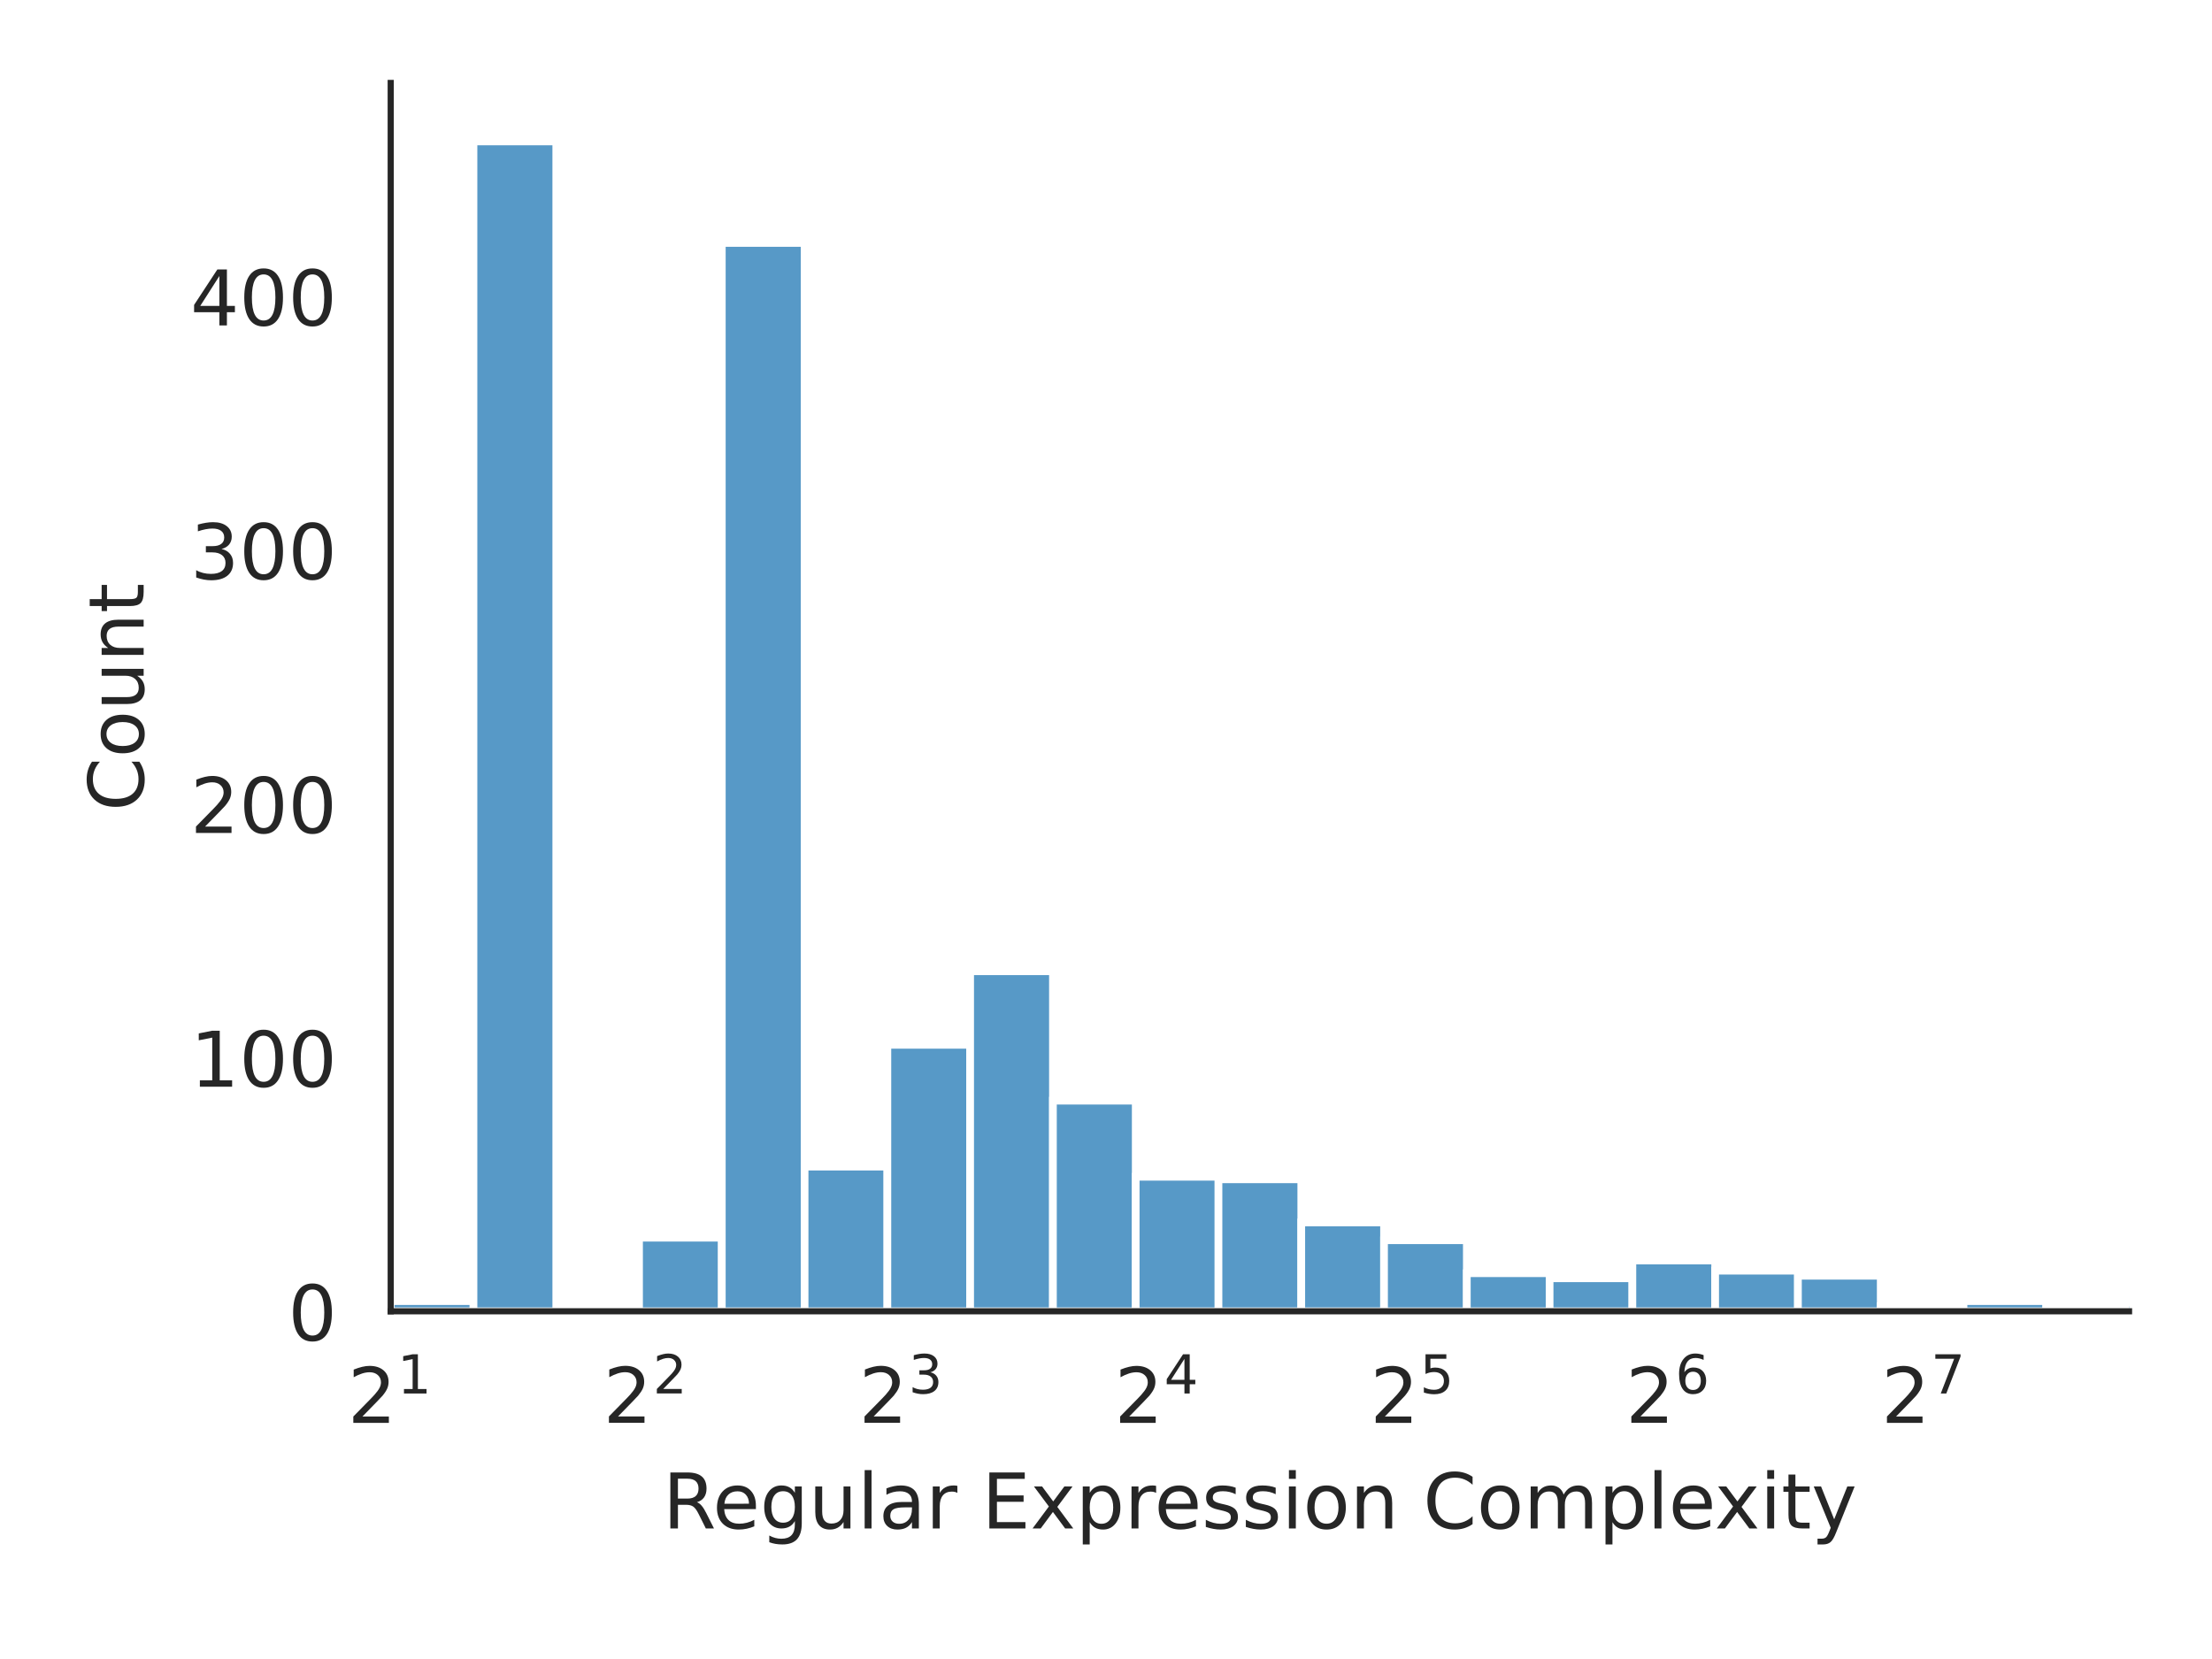
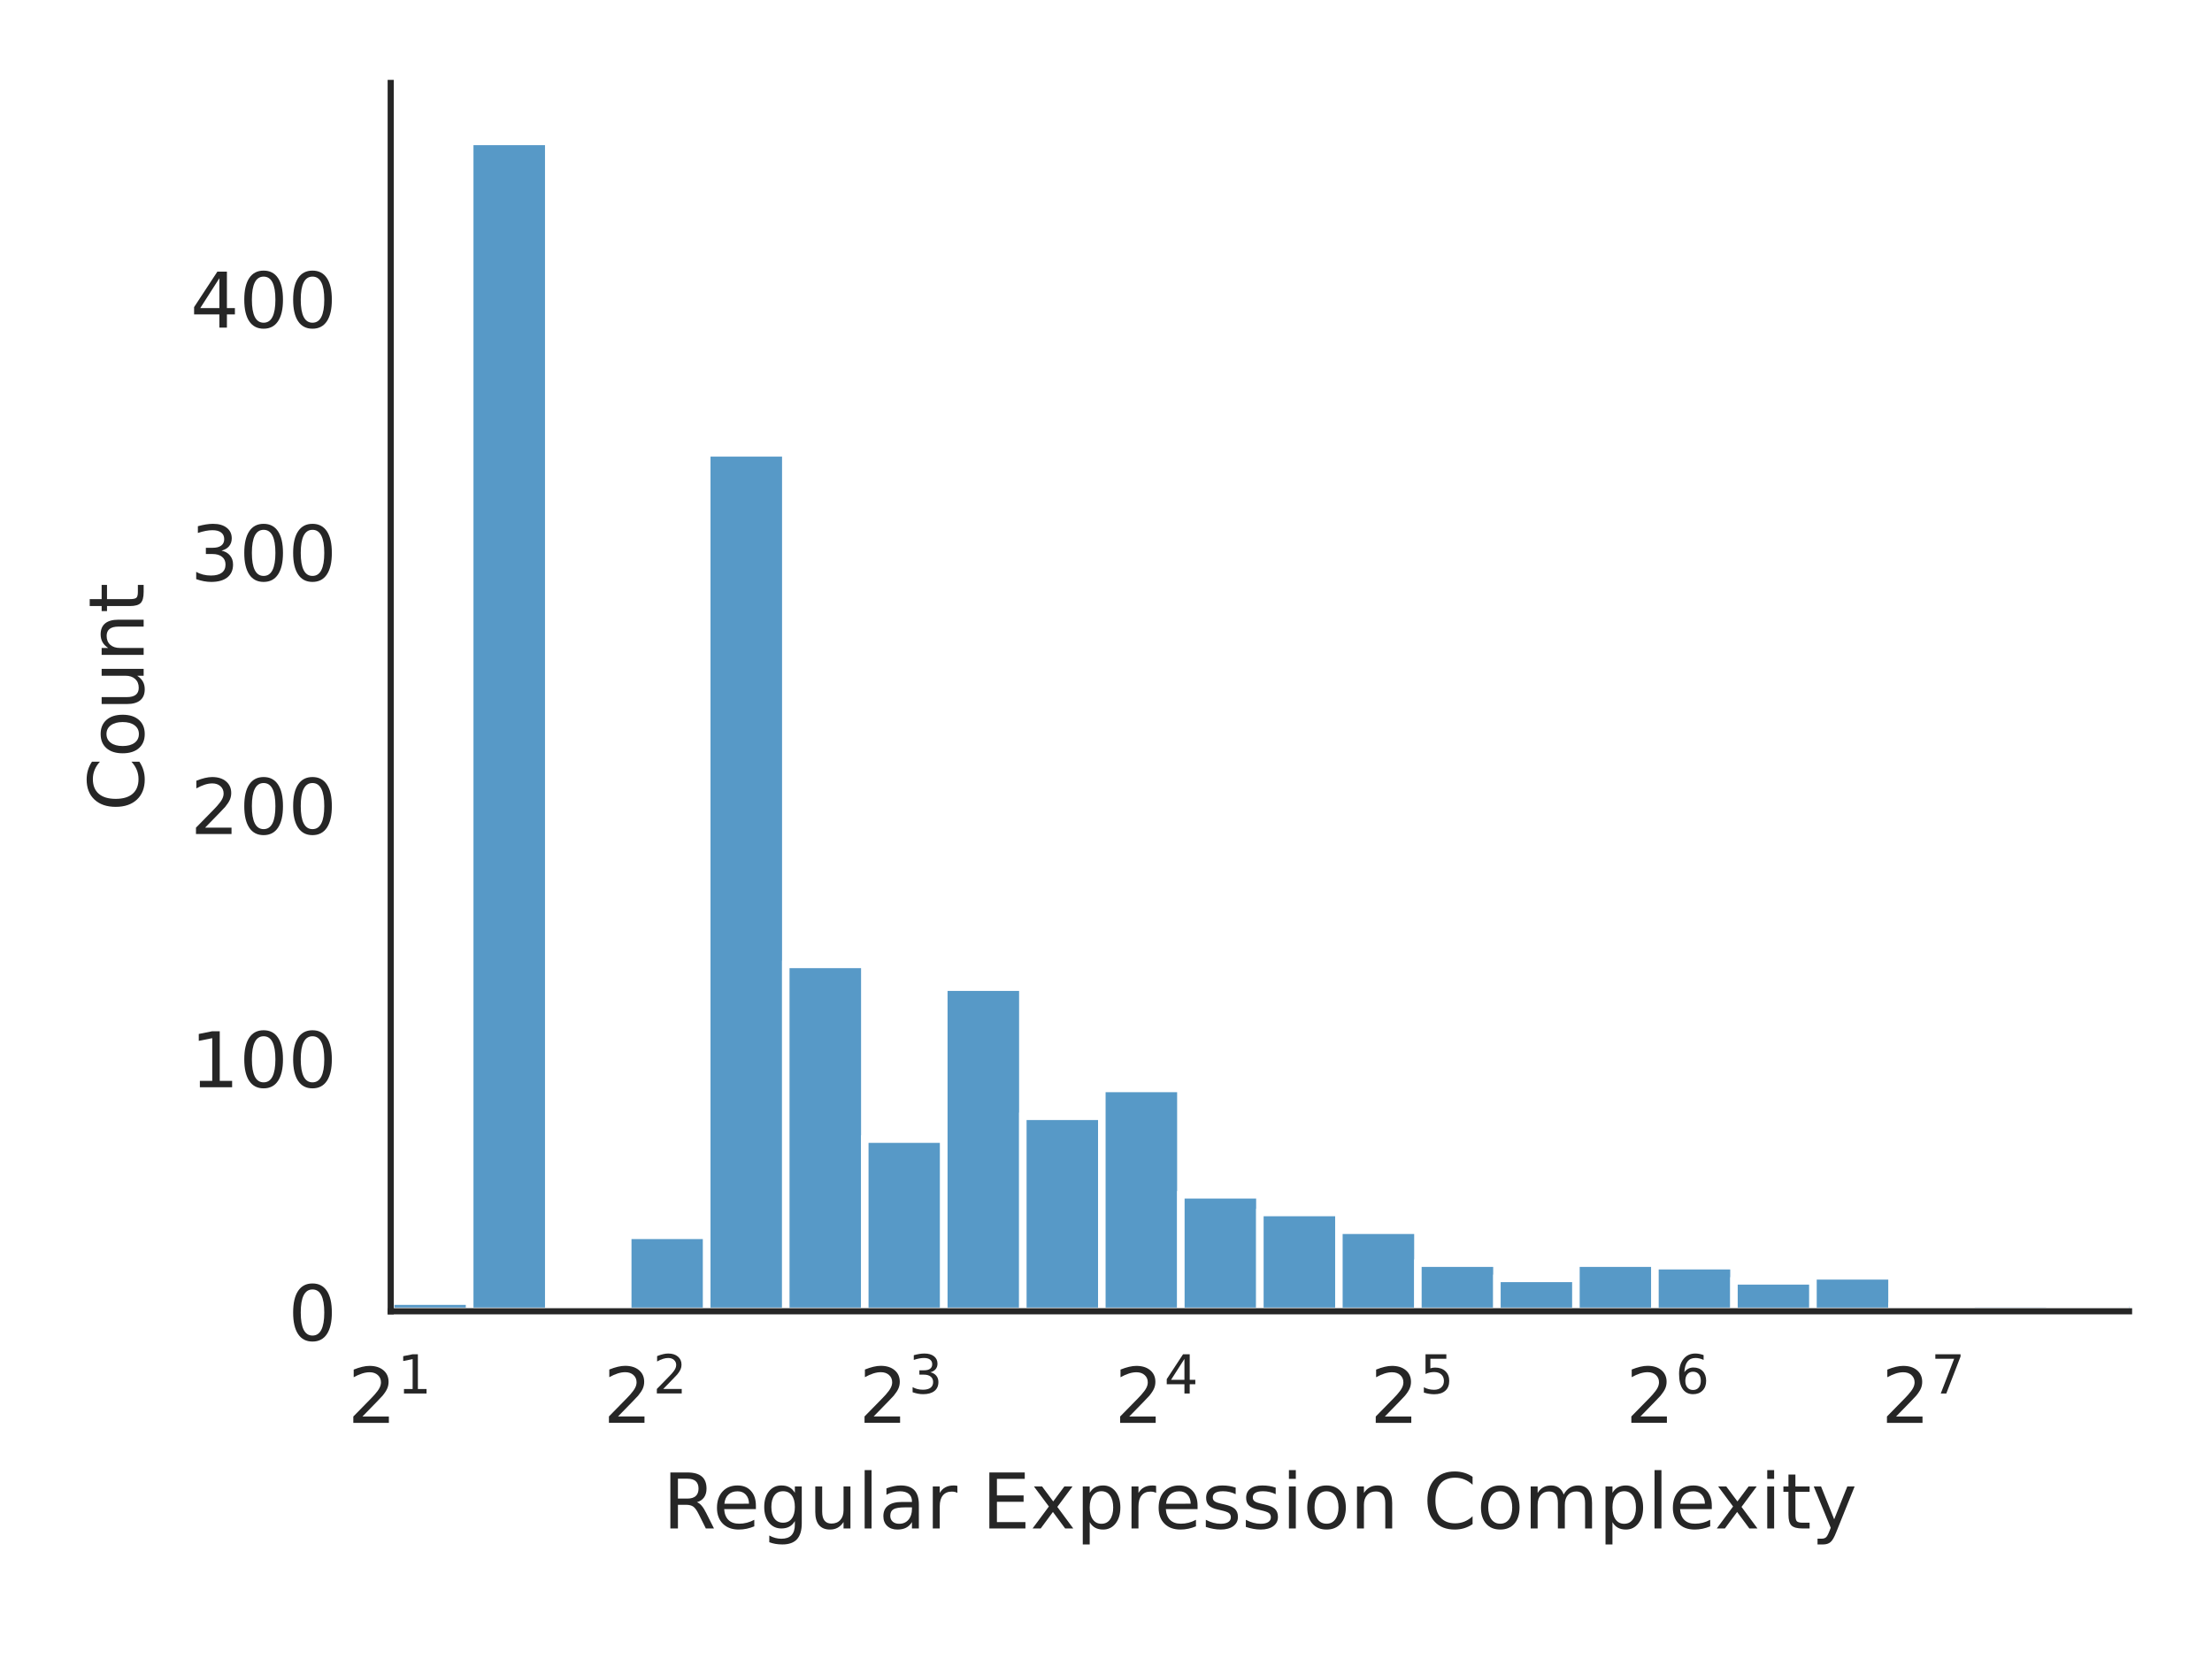
<svg xmlns="http://www.w3.org/2000/svg" xmlns:xlink="http://www.w3.org/1999/xlink" width="288pt" height="216pt" viewBox="0 0 288 216" version="1.1">
  <defs>
    <style type="text/css">*{stroke-linejoin: round; stroke-linecap: butt}</style>
  </defs>
  <g id="figure_1">
    <g id="patch_1">
      <path d="M 0 216  L 288 216  L 288 0  L 0 0  z " style="fill: #ffffff" />
    </g>
    <g id="axes_1">
      <g id="patch_2">
        <path d="M 50.87 170.728  L 277.2 170.728  L 277.2 10.8  L 50.87 10.8  z " style="fill: #ffffff" />
      </g>
      <g id="matplotlib.axis_1">
        <g id="xtick_1">
          <g id="text_1">
            <g style="fill: #262626" transform="translate(45.27 185.3264) scale(0.1 -0.1)">
              <defs>
                <path id="DejaVuSans-32" d="M 1228 531  L 3431 531  L 3431 0  L 469 0  L 469 531  Q 828 903 1448 1529  Q 2069 2156 2228 2338  Q 2531 2678 2651 2914  Q 2772 3150 2772 3378  Q 2772 3750 2511 3984  Q 2250 4219 1831 4219  Q 1534 4219 1204 4116  Q 875 4013 500 3803  L 500 4441  Q 881 4594 1212 4672  Q 1544 4750 1819 4750  Q 2544 4750 2975 4387  Q 3406 4025 3406 3419  Q 3406 3131 3298 2873  Q 3191 2616 2906 2266  Q 2828 2175 2409 1742  Q 1991 1309 1228 531  z " transform="scale(0.015625)" />
                <path id="DejaVuSans-31" d="M 794 531  L 1825 531  L 1825 4091  L 703 3866  L 703 4441  L 1819 4666  L 2450 4666  L 2450 531  L 3481 531  L 3481 0  L 794 0  L 794 531  z " transform="scale(0.015625)" />
              </defs>
              <use xlink:href="#DejaVuSans-32" transform="translate(0 0.684375)" />
              <use xlink:href="#DejaVuSans-31" transform="translate(64.58008 38.96563) scale(0.7)" />
            </g>
          </g>
        </g>
        <g id="xtick_2">
          <g id="text_2">
            <g style="fill: #262626" transform="translate(78.54942 185.3264) scale(0.1 -0.1)">
              <use xlink:href="#DejaVuSans-32" transform="translate(0 0.765625)" />
              <use xlink:href="#DejaVuSans-32" transform="translate(64.58008 39.04688) scale(0.7)" />
            </g>
          </g>
        </g>
        <g id="xtick_3">
          <g id="text_3">
            <g style="fill: #262626" transform="translate(111.8288 185.3264) scale(0.1 -0.1)">
              <defs>
                <path id="DejaVuSans-33" d="M 2597 2516  Q 3050 2419 3304 2112  Q 3559 1806 3559 1356  Q 3559 666 3084 287  Q 2609 -91 1734 -91  Q 1441 -91 1130 -33  Q 819 25 488 141  L 488 750  Q 750 597 1062 519  Q 1375 441 1716 441  Q 2309 441 2620 675  Q 2931 909 2931 1356  Q 2931 1769 2642 2001  Q 2353 2234 1838 2234  L 1294 2234  L 1294 2753  L 1863 2753  Q 2328 2753 2575 2939  Q 2822 3125 2822 3475  Q 2822 3834 2567 4026  Q 2313 4219 1838 4219  Q 1578 4219 1281 4162  Q 984 4106 628 3988  L 628 4550  Q 988 4650 1302 4700  Q 1616 4750 1894 4750  Q 2613 4750 3031 4423  Q 3450 4097 3450 3541  Q 3450 3153 3228 2886  Q 3006 2619 2597 2516  z " transform="scale(0.015625)" />
              </defs>
              <use xlink:href="#DejaVuSans-32" transform="translate(0 0.765625)" />
              <use xlink:href="#DejaVuSans-33" transform="translate(64.58008 39.04688) scale(0.7)" />
            </g>
          </g>
        </g>
        <g id="xtick_4">
          <g id="text_4">
            <g style="fill: #262626" transform="translate(145.1083 185.3264) scale(0.1 -0.1)">
              <defs>
                <path id="DejaVuSans-34" d="M 2419 4116  L 825 1625  L 2419 1625  L 2419 4116  z M 2253 4666  L 3047 4666  L 3047 1625  L 3713 1625  L 3713 1100  L 3047 1100  L 3047 0  L 2419 0  L 2419 1100  L 313 1100  L 313 1709  L 2253 4666  z " transform="scale(0.015625)" />
              </defs>
              <use xlink:href="#DejaVuSans-32" transform="translate(0 0.684375)" />
              <use xlink:href="#DejaVuSans-34" transform="translate(64.58008 38.96563) scale(0.7)" />
            </g>
          </g>
        </g>
        <g id="xtick_5">
          <g id="text_5">
            <g style="fill: #262626" transform="translate(178.3877 185.3264) scale(0.1 -0.1)">
              <defs>
                <path id="DejaVuSans-35" d="M 691 4666  L 3169 4666  L 3169 4134  L 1269 4134  L 1269 2991  Q 1406 3038 1543 3061  Q 1681 3084 1819 3084  Q 2600 3084 3056 2656  Q 3513 2228 3513 1497  Q 3513 744 3044 326  Q 2575 -91 1722 -91  Q 1428 -91 1123 -41  Q 819 9 494 109  L 494 744  Q 775 591 1075 516  Q 1375 441 1709 441  Q 2250 441 2565 725  Q 2881 1009 2881 1497  Q 2881 1984 2565 2268  Q 2250 2553 1709 2553  Q 1456 2553 1204 2497  Q 953 2441 691 2322  L 691 4666  z " transform="scale(0.015625)" />
              </defs>
              <use xlink:href="#DejaVuSans-32" transform="translate(0 0.684375)" />
              <use xlink:href="#DejaVuSans-35" transform="translate(64.58008 38.96563) scale(0.7)" />
            </g>
          </g>
        </g>
        <g id="xtick_6">
          <g id="text_6">
            <g style="fill: #262626" transform="translate(211.6671 185.3264) scale(0.1 -0.1)">
              <defs>
                <path id="DejaVuSans-36" d="M 2113 2584  Q 1688 2584 1439 2293  Q 1191 2003 1191 1497  Q 1191 994 1439 701  Q 1688 409 2113 409  Q 2538 409 2786 701  Q 3034 994 3034 1497  Q 3034 2003 2786 2293  Q 2538 2584 2113 2584  z M 3366 4563  L 3366 3988  Q 3128 4100 2886 4159  Q 2644 4219 2406 4219  Q 1781 4219 1451 3797  Q 1122 3375 1075 2522  Q 1259 2794 1537 2939  Q 1816 3084 2150 3084  Q 2853 3084 3261 2657  Q 3669 2231 3669 1497  Q 3669 778 3244 343  Q 2819 -91 2113 -91  Q 1303 -91 875 529  Q 447 1150 447 2328  Q 447 3434 972 4092  Q 1497 4750 2381 4750  Q 2619 4750 2861 4703  Q 3103 4656 3366 4563  z " transform="scale(0.015625)" />
              </defs>
              <use xlink:href="#DejaVuSans-32" transform="translate(0 0.765625)" />
              <use xlink:href="#DejaVuSans-36" transform="translate(64.58008 39.04688) scale(0.7)" />
            </g>
          </g>
        </g>
        <g id="xtick_7">
          <g id="text_7">
            <g style="fill: #262626" transform="translate(244.9465 185.3264) scale(0.1 -0.1)">
              <defs>
                <path id="DejaVuSans-37" d="M 525 4666  L 3525 4666  L 3525 4397  L 1831 0  L 1172 0  L 2766 4134  L 525 4134  L 525 4666  z " transform="scale(0.015625)" />
              </defs>
              <use xlink:href="#DejaVuSans-32" transform="translate(0 0.684375)" />
              <use xlink:href="#DejaVuSans-37" transform="translate(64.58008 38.96563) scale(0.7)" />
            </g>
          </g>
        </g>
        <g id="text_8">
          <g style="fill: #262626" transform="translate(86.29906 199.0046) scale(0.1 -0.1)">
            <defs>
              <path id="DejaVuSans-52" d="M 2841 2188  Q 3044 2119 3236 1894  Q 3428 1669 3622 1275  L 4263 0  L 3584 0  L 2988 1197  Q 2756 1666 2539 1819  Q 2322 1972 1947 1972  L 1259 1972  L 1259 0  L 628 0  L 628 4666  L 2053 4666  Q 2853 4666 3247 4331  Q 3641 3997 3641 3322  Q 3641 2881 3436 2590  Q 3231 2300 2841 2188  z M 1259 4147  L 1259 2491  L 2053 2491  Q 2509 2491 2742 2702  Q 2975 2913 2975 3322  Q 2975 3731 2742 3939  Q 2509 4147 2053 4147  L 1259 4147  z " transform="scale(0.015625)" />
              <path id="DejaVuSans-65" d="M 3597 1894  L 3597 1613  L 953 1613  Q 991 1019 1311 708  Q 1631 397 2203 397  Q 2534 397 2845 478  Q 3156 559 3463 722  L 3463 178  Q 3153 47 2828 -22  Q 2503 -91 2169 -91  Q 1331 -91 842 396  Q 353 884 353 1716  Q 353 2575 817 3079  Q 1281 3584 2069 3584  Q 2775 3584 3186 3129  Q 3597 2675 3597 1894  z M 3022 2063  Q 3016 2534 2758 2815  Q 2500 3097 2075 3097  Q 1594 3097 1305 2825  Q 1016 2553 972 2059  L 3022 2063  z " transform="scale(0.015625)" />
              <path id="DejaVuSans-67" d="M 2906 1791  Q 2906 2416 2648 2759  Q 2391 3103 1925 3103  Q 1463 3103 1205 2759  Q 947 2416 947 1791  Q 947 1169 1205 825  Q 1463 481 1925 481  Q 2391 481 2648 825  Q 2906 1169 2906 1791  z M 3481 434  Q 3481 -459 3084 -895  Q 2688 -1331 1869 -1331  Q 1566 -1331 1297 -1286  Q 1028 -1241 775 -1147  L 775 -588  Q 1028 -725 1275 -790  Q 1522 -856 1778 -856  Q 2344 -856 2625 -561  Q 2906 -266 2906 331  L 2906 616  Q 2728 306 2450 153  Q 2172 0 1784 0  Q 1141 0 747 490  Q 353 981 353 1791  Q 353 2603 747 3093  Q 1141 3584 1784 3584  Q 2172 3584 2450 3431  Q 2728 3278 2906 2969  L 2906 3500  L 3481 3500  L 3481 434  z " transform="scale(0.015625)" />
              <path id="DejaVuSans-75" d="M 544 1381  L 544 3500  L 1119 3500  L 1119 1403  Q 1119 906 1312 657  Q 1506 409 1894 409  Q 2359 409 2629 706  Q 2900 1003 2900 1516  L 2900 3500  L 3475 3500  L 3475 0  L 2900 0  L 2900 538  Q 2691 219 2414 64  Q 2138 -91 1772 -91  Q 1169 -91 856 284  Q 544 659 544 1381  z M 1991 3584  L 1991 3584  z " transform="scale(0.015625)" />
              <path id="DejaVuSans-6c" d="M 603 4863  L 1178 4863  L 1178 0  L 603 0  L 603 4863  z " transform="scale(0.015625)" />
              <path id="DejaVuSans-61" d="M 2194 1759  Q 1497 1759 1228 1600  Q 959 1441 959 1056  Q 959 750 1161 570  Q 1363 391 1709 391  Q 2188 391 2477 730  Q 2766 1069 2766 1631  L 2766 1759  L 2194 1759  z M 3341 1997  L 3341 0  L 2766 0  L 2766 531  Q 2569 213 2275 61  Q 1981 -91 1556 -91  Q 1019 -91 701 211  Q 384 513 384 1019  Q 384 1609 779 1909  Q 1175 2209 1959 2209  L 2766 2209  L 2766 2266  Q 2766 2663 2505 2880  Q 2244 3097 1772 3097  Q 1472 3097 1187 3025  Q 903 2953 641 2809  L 641 3341  Q 956 3463 1253 3523  Q 1550 3584 1831 3584  Q 2591 3584 2966 3190  Q 3341 2797 3341 1997  z " transform="scale(0.015625)" />
              <path id="DejaVuSans-72" d="M 2631 2963  Q 2534 3019 2420 3045  Q 2306 3072 2169 3072  Q 1681 3072 1420 2755  Q 1159 2438 1159 1844  L 1159 0  L 581 0  L 581 3500  L 1159 3500  L 1159 2956  Q 1341 3275 1631 3429  Q 1922 3584 2338 3584  Q 2397 3584 2469 3576  Q 2541 3569 2628 3553  L 2631 2963  z " transform="scale(0.015625)" />
              <path id="DejaVuSans-20" transform="scale(0.015625)" />
              <path id="DejaVuSans-45" d="M 628 4666  L 3578 4666  L 3578 4134  L 1259 4134  L 1259 2753  L 3481 2753  L 3481 2222  L 1259 2222  L 1259 531  L 3634 531  L 3634 0  L 628 0  L 628 4666  z " transform="scale(0.015625)" />
              <path id="DejaVuSans-78" d="M 3513 3500  L 2247 1797  L 3578 0  L 2900 0  L 1881 1375  L 863 0  L 184 0  L 1544 1831  L 300 3500  L 978 3500  L 1906 2253  L 2834 3500  L 3513 3500  z " transform="scale(0.015625)" />
              <path id="DejaVuSans-70" d="M 1159 525  L 1159 -1331  L 581 -1331  L 581 3500  L 1159 3500  L 1159 2969  Q 1341 3281 1617 3432  Q 1894 3584 2278 3584  Q 2916 3584 3314 3078  Q 3713 2572 3713 1747  Q 3713 922 3314 415  Q 2916 -91 2278 -91  Q 1894 -91 1617 61  Q 1341 213 1159 525  z M 3116 1747  Q 3116 2381 2855 2742  Q 2594 3103 2138 3103  Q 1681 3103 1420 2742  Q 1159 2381 1159 1747  Q 1159 1113 1420 752  Q 1681 391 2138 391  Q 2594 391 2855 752  Q 3116 1113 3116 1747  z " transform="scale(0.015625)" />
              <path id="DejaVuSans-73" d="M 2834 3397  L 2834 2853  Q 2591 2978 2328 3040  Q 2066 3103 1784 3103  Q 1356 3103 1142 2972  Q 928 2841 928 2578  Q 928 2378 1081 2264  Q 1234 2150 1697 2047  L 1894 2003  Q 2506 1872 2764 1633  Q 3022 1394 3022 966  Q 3022 478 2636 193  Q 2250 -91 1575 -91  Q 1294 -91 989 -36  Q 684 19 347 128  L 347 722  Q 666 556 975 473  Q 1284 391 1588 391  Q 1994 391 2212 530  Q 2431 669 2431 922  Q 2431 1156 2273 1281  Q 2116 1406 1581 1522  L 1381 1569  Q 847 1681 609 1914  Q 372 2147 372 2553  Q 372 3047 722 3315  Q 1072 3584 1716 3584  Q 2034 3584 2315 3537  Q 2597 3491 2834 3397  z " transform="scale(0.015625)" />
              <path id="DejaVuSans-69" d="M 603 3500  L 1178 3500  L 1178 0  L 603 0  L 603 3500  z M 603 4863  L 1178 4863  L 1178 4134  L 603 4134  L 603 4863  z " transform="scale(0.015625)" />
              <path id="DejaVuSans-6f" d="M 1959 3097  Q 1497 3097 1228 2736  Q 959 2375 959 1747  Q 959 1119 1226 758  Q 1494 397 1959 397  Q 2419 397 2687 759  Q 2956 1122 2956 1747  Q 2956 2369 2687 2733  Q 2419 3097 1959 3097  z M 1959 3584  Q 2709 3584 3137 3096  Q 3566 2609 3566 1747  Q 3566 888 3137 398  Q 2709 -91 1959 -91  Q 1206 -91 779 398  Q 353 888 353 1747  Q 353 2609 779 3096  Q 1206 3584 1959 3584  z " transform="scale(0.015625)" />
              <path id="DejaVuSans-6e" d="M 3513 2113  L 3513 0  L 2938 0  L 2938 2094  Q 2938 2591 2744 2837  Q 2550 3084 2163 3084  Q 1697 3084 1428 2787  Q 1159 2491 1159 1978  L 1159 0  L 581 0  L 581 3500  L 1159 3500  L 1159 2956  Q 1366 3272 1645 3428  Q 1925 3584 2291 3584  Q 2894 3584 3203 3211  Q 3513 2838 3513 2113  z " transform="scale(0.015625)" />
              <path id="DejaVuSans-43" d="M 4122 4306  L 4122 3641  Q 3803 3938 3442 4084  Q 3081 4231 2675 4231  Q 1875 4231 1450 3742  Q 1025 3253 1025 2328  Q 1025 1406 1450 917  Q 1875 428 2675 428  Q 3081 428 3442 575  Q 3803 722 4122 1019  L 4122 359  Q 3791 134 3420 21  Q 3050 -91 2638 -91  Q 1578 -91 968 557  Q 359 1206 359 2328  Q 359 3453 968 4101  Q 1578 4750 2638 4750  Q 3056 4750 3426 4639  Q 3797 4528 4122 4306  z " transform="scale(0.015625)" />
              <path id="DejaVuSans-6d" d="M 3328 2828  Q 3544 3216 3844 3400  Q 4144 3584 4550 3584  Q 5097 3584 5394 3201  Q 5691 2819 5691 2113  L 5691 0  L 5113 0  L 5113 2094  Q 5113 2597 4934 2840  Q 4756 3084 4391 3084  Q 3944 3084 3684 2787  Q 3425 2491 3425 1978  L 3425 0  L 2847 0  L 2847 2094  Q 2847 2600 2669 2842  Q 2491 3084 2119 3084  Q 1678 3084 1418 2786  Q 1159 2488 1159 1978  L 1159 0  L 581 0  L 581 3500  L 1159 3500  L 1159 2956  Q 1356 3278 1631 3431  Q 1906 3584 2284 3584  Q 2666 3584 2933 3390  Q 3200 3197 3328 2828  z " transform="scale(0.015625)" />
              <path id="DejaVuSans-74" d="M 1172 4494  L 1172 3500  L 2356 3500  L 2356 3053  L 1172 3053  L 1172 1153  Q 1172 725 1289 603  Q 1406 481 1766 481  L 2356 481  L 2356 0  L 1766 0  Q 1100 0 847 248  Q 594 497 594 1153  L 594 3053  L 172 3053  L 172 3500  L 594 3500  L 594 4494  L 1172 4494  z " transform="scale(0.015625)" />
              <path id="DejaVuSans-79" d="M 2059 -325  Q 1816 -950 1584 -1140  Q 1353 -1331 966 -1331  L 506 -1331  L 506 -850  L 844 -850  Q 1081 -850 1212 -737  Q 1344 -625 1503 -206  L 1606 56  L 191 3500  L 800 3500  L 1894 763  L 2988 3500  L 3597 3500  L 2059 -325  z " transform="scale(0.015625)" />
            </defs>
            <use xlink:href="#DejaVuSans-52" />
            <use xlink:href="#DejaVuSans-65" transform="translate(64.98242 0)" />
            <use xlink:href="#DejaVuSans-67" transform="translate(126.5059 0)" />
            <use xlink:href="#DejaVuSans-75" transform="translate(189.9824 0)" />
            <use xlink:href="#DejaVuSans-6c" transform="translate(253.3613 0)" />
            <use xlink:href="#DejaVuSans-61" transform="translate(281.1445 0)" />
            <use xlink:href="#DejaVuSans-72" transform="translate(342.4238 0)" />
            <use xlink:href="#DejaVuSans-20" transform="translate(383.5371 0)" />
            <use xlink:href="#DejaVuSans-45" transform="translate(415.3242 0)" />
            <use xlink:href="#DejaVuSans-78" transform="translate(478.5078 0)" />
            <use xlink:href="#DejaVuSans-70" transform="translate(537.6875 0)" />
            <use xlink:href="#DejaVuSans-72" transform="translate(601.1641 0)" />
            <use xlink:href="#DejaVuSans-65" transform="translate(640.0273 0)" />
            <use xlink:href="#DejaVuSans-73" transform="translate(701.5508 0)" />
            <use xlink:href="#DejaVuSans-73" transform="translate(753.6504 0)" />
            <use xlink:href="#DejaVuSans-69" transform="translate(805.75 0)" />
            <use xlink:href="#DejaVuSans-6f" transform="translate(833.5332 0)" />
            <use xlink:href="#DejaVuSans-6e" transform="translate(894.7148 0)" />
            <use xlink:href="#DejaVuSans-20" transform="translate(958.0938 0)" />
            <use xlink:href="#DejaVuSans-43" transform="translate(989.8809 0)" />
            <use xlink:href="#DejaVuSans-6f" transform="translate(1059.705 0)" />
            <use xlink:href="#DejaVuSans-6d" transform="translate(1120.887 0)" />
            <use xlink:href="#DejaVuSans-70" transform="translate(1218.299 0)" />
            <use xlink:href="#DejaVuSans-6c" transform="translate(1281.775 0)" />
            <use xlink:href="#DejaVuSans-65" transform="translate(1309.559 0)" />
            <use xlink:href="#DejaVuSans-78" transform="translate(1369.332 0)" />
            <use xlink:href="#DejaVuSans-69" transform="translate(1428.512 0)" />
            <use xlink:href="#DejaVuSans-74" transform="translate(1456.295 0)" />
            <use xlink:href="#DejaVuSans-79" transform="translate(1495.504 0)" />
          </g>
        </g>
      </g>
      <g id="matplotlib.axis_2">
        <g id="ytick_1">
          <g id="text_9">
            <g style="fill: #262626" transform="translate(37.5075 174.5272) scale(0.1 -0.1)">
              <defs>
                <path id="DejaVuSans-30" d="M 2034 4250  Q 1547 4250 1301 3770  Q 1056 3291 1056 2328  Q 1056 1369 1301 889  Q 1547 409 2034 409  Q 2525 409 2770 889  Q 3016 1369 3016 2328  Q 3016 3291 2770 3770  Q 2525 4250 2034 4250  z M 2034 4750  Q 2819 4750 3233 4129  Q 3647 3509 3647 2328  Q 3647 1150 3233 529  Q 2819 -91 2034 -91  Q 1250 -91 836 529  Q 422 1150 422 2328  Q 422 3509 836 4129  Q 1250 4750 2034 4750  z " transform="scale(0.015625)" />
              </defs>
              <use xlink:href="#DejaVuSans-30" />
            </g>
          </g>
        </g>
        <g id="ytick_2">
          <g id="text_10">
-             <g style="fill: #262626" transform="translate(24.7825 141.4877) scale(0.1 -0.1)">
+             <g style="fill: #262626" transform="translate(24.7825 141.5592) scale(0.1 -0.1)">
              <use xlink:href="#DejaVuSans-31" />
              <use xlink:href="#DejaVuSans-30" transform="translate(63.62305 0)" />
              <use xlink:href="#DejaVuSans-30" transform="translate(127.2461 0)" />
            </g>
          </g>
        </g>
        <g id="ytick_3">
          <g id="text_11">
-             <g style="fill: #262626" transform="translate(24.7825 108.4481) scale(0.1 -0.1)">
+             <g style="fill: #262626" transform="translate(24.7825 108.5911) scale(0.1 -0.1)">
              <use xlink:href="#DejaVuSans-32" />
              <use xlink:href="#DejaVuSans-30" transform="translate(63.62305 0)" />
              <use xlink:href="#DejaVuSans-30" transform="translate(127.2461 0)" />
            </g>
          </g>
        </g>
        <g id="ytick_4">
          <g id="text_12">
-             <g style="fill: #262626" transform="translate(24.7825 75.40853) scale(0.1 -0.1)">
+             <g style="fill: #262626" transform="translate(24.7825 75.62308) scale(0.1 -0.1)">
              <use xlink:href="#DejaVuSans-33" />
              <use xlink:href="#DejaVuSans-30" transform="translate(63.62305 0)" />
              <use xlink:href="#DejaVuSans-30" transform="translate(127.2461 0)" />
            </g>
          </g>
        </g>
        <g id="ytick_5">
          <g id="text_13">
-             <g style="fill: #262626" transform="translate(24.7825 42.36897) scale(0.1 -0.1)">
+             <g style="fill: #262626" transform="translate(24.7825 42.65503) scale(0.1 -0.1)">
              <use xlink:href="#DejaVuSans-34" />
              <use xlink:href="#DejaVuSans-30" transform="translate(63.62305 0)" />
              <use xlink:href="#DejaVuSans-30" transform="translate(127.2461 0)" />
            </g>
          </g>
        </g>
        <g id="text_14">
          <g style="fill: #262626" transform="translate(18.70281 105.6124) rotate(-90) scale(0.1 -0.1)">
            <use xlink:href="#DejaVuSans-43" />
            <use xlink:href="#DejaVuSans-6f" transform="translate(69.82422 0)" />
            <use xlink:href="#DejaVuSans-75" transform="translate(131.0059 0)" />
            <use xlink:href="#DejaVuSans-6e" transform="translate(194.3848 0)" />
            <use xlink:href="#DejaVuSans-74" transform="translate(257.7637 0)" />
          </g>
        </g>
      </g>
      <g id="patch_3">
-         <path d="M 50.87 170.728  L 61.648 170.728  L 61.648 169.406  L 50.87 169.406  z " clip-path="url(#p1a9a3361ee)" style="fill: #1f77b4; fill-opacity: 0.75; stroke: #ffffff; stroke-linejoin: miter" />
+         <path d="M 50.87 170.728  L 61.158 170.728  L 61.158 169.409  L 50.87 169.409  z " clip-path="url(#p1a9a3361ee)" style="fill: #1f77b4; fill-opacity: 0.75; stroke: #ffffff; stroke-width: 0.974; stroke-linejoin: miter" />
      </g>
      <g id="patch_4">
-         <path d="M 61.648 170.728  L 72.425 170.728  L 72.425 18.416  L 61.648 18.416  z " clip-path="url(#p1a9a3361ee)" style="fill: #1f77b4; fill-opacity: 0.75; stroke: #ffffff; stroke-linejoin: miter" />
+         <path d="M 61.158 170.728  L 71.445 170.728  L 71.445 18.416  L 61.158 18.416  z " clip-path="url(#p1a9a3361ee)" style="fill: #1f77b4; fill-opacity: 0.75; stroke: #ffffff; stroke-width: 0.974; stroke-linejoin: miter" />
      </g>
      <g id="patch_5">
-         <path d="M 72.425 170.728  L 83.203 170.728  L 83.203 170.728  L 72.425 170.728  z " clip-path="url(#p1a9a3361ee)" style="fill: #1f77b4; fill-opacity: 0.75; stroke: #ffffff; stroke-linejoin: miter" />
+         <path d="M 71.445 170.728  L 81.733 170.728  L 81.733 170.728  L 71.445 170.728  z " clip-path="url(#p1a9a3361ee)" style="fill: #1f77b4; fill-opacity: 0.75; stroke: #ffffff; stroke-width: 0.974; stroke-linejoin: miter" />
      </g>
      <g id="patch_6">
-         <path d="M 83.203 170.728  L 93.98 170.728  L 93.98 161.147  L 83.203 161.147  z " clip-path="url(#p1a9a3361ee)" style="fill: #1f77b4; fill-opacity: 0.75; stroke: #ffffff; stroke-linejoin: miter" />
+         <path d="M 81.733 170.728  L 92.021 170.728  L 92.021 160.838  L 81.733 160.838  z " clip-path="url(#p1a9a3361ee)" style="fill: #1f77b4; fill-opacity: 0.75; stroke: #ffffff; stroke-width: 0.974; stroke-linejoin: miter" />
      </g>
      <g id="patch_7">
-         <path d="M 93.98 170.728  L 104.758 170.728  L 104.758 31.631  L 93.98 31.631  z " clip-path="url(#p1a9a3361ee)" style="fill: #1f77b4; fill-opacity: 0.75; stroke: #ffffff; stroke-linejoin: miter" />
+         <path d="M 92.021 170.728  L 102.309 170.728  L 102.309 58.966  L 92.021 58.966  z " clip-path="url(#p1a9a3361ee)" style="fill: #1f77b4; fill-opacity: 0.75; stroke: #ffffff; stroke-width: 0.974; stroke-linejoin: miter" />
      </g>
      <g id="patch_8">
-         <path d="M 104.758 170.728  L 115.536 170.728  L 115.536 151.895  L 104.758 151.895  z " clip-path="url(#p1a9a3361ee)" style="fill: #1f77b4; fill-opacity: 0.75; stroke: #ffffff; stroke-linejoin: miter" />
+         <path d="M 102.309 170.728  L 112.596 170.728  L 112.596 125.562  L 102.309 125.562  z " clip-path="url(#p1a9a3361ee)" style="fill: #1f77b4; fill-opacity: 0.75; stroke: #ffffff; stroke-width: 0.974; stroke-linejoin: miter" />
      </g>
      <g id="patch_9">
-         <path d="M 115.536 170.728  L 126.313 170.728  L 126.313 136.036  L 115.536 136.036  z " clip-path="url(#p1a9a3361ee)" style="fill: #1f77b4; fill-opacity: 0.75; stroke: #ffffff; stroke-linejoin: miter" />
+         <path d="M 112.596 170.728  L 122.884 170.728  L 122.884 148.31  L 112.596 148.31  z " clip-path="url(#p1a9a3361ee)" style="fill: #1f77b4; fill-opacity: 0.75; stroke: #ffffff; stroke-width: 0.974; stroke-linejoin: miter" />
      </g>
      <g id="patch_10">
-         <path d="M 126.313 170.728  L 137.091 170.728  L 137.091 126.455  L 126.313 126.455  z " clip-path="url(#p1a9a3361ee)" style="fill: #1f77b4; fill-opacity: 0.75; stroke: #ffffff; stroke-linejoin: miter" />
+         <path d="M 122.884 170.728  L 133.172 170.728  L 133.172 128.529  L 122.884 128.529  z " clip-path="url(#p1a9a3361ee)" style="fill: #1f77b4; fill-opacity: 0.75; stroke: #ffffff; stroke-width: 0.974; stroke-linejoin: miter" />
      </g>
      <g id="patch_11">
-         <path d="M 137.091 170.728  L 147.869 170.728  L 147.869 143.305  L 137.091 143.305  z " clip-path="url(#p1a9a3361ee)" style="fill: #1f77b4; fill-opacity: 0.75; stroke: #ffffff; stroke-linejoin: miter" />
+         <path d="M 133.172 170.728  L 143.46 170.728  L 143.46 145.343  L 133.172 145.343  z " clip-path="url(#p1a9a3361ee)" style="fill: #1f77b4; fill-opacity: 0.75; stroke: #ffffff; stroke-width: 0.974; stroke-linejoin: miter" />
      </g>
      <g id="patch_12">
-         <path d="M 147.869 170.728  L 158.646 170.728  L 158.646 153.217  L 147.869 153.217  z " clip-path="url(#p1a9a3361ee)" style="fill: #1f77b4; fill-opacity: 0.75; stroke: #ffffff; stroke-linejoin: miter" />
+         <path d="M 143.46 170.728  L 153.747 170.728  L 153.747 141.716  L 143.46 141.716  z " clip-path="url(#p1a9a3361ee)" style="fill: #1f77b4; fill-opacity: 0.75; stroke: #ffffff; stroke-width: 0.974; stroke-linejoin: miter" />
      </g>
      <g id="patch_13">
-         <path d="M 158.646 170.728  L 169.424 170.728  L 169.424 153.547  L 158.646 153.547  z " clip-path="url(#p1a9a3361ee)" style="fill: #1f77b4; fill-opacity: 0.75; stroke: #ffffff; stroke-linejoin: miter" />
+         <path d="M 153.747 170.728  L 164.035 170.728  L 164.035 155.563  L 153.747 155.563  z " clip-path="url(#p1a9a3361ee)" style="fill: #1f77b4; fill-opacity: 0.75; stroke: #ffffff; stroke-width: 0.974; stroke-linejoin: miter" />
      </g>
      <g id="patch_14">
-         <path d="M 169.424 170.728  L 180.201 170.728  L 180.201 159.164  L 169.424 159.164  z " clip-path="url(#p1a9a3361ee)" style="fill: #1f77b4; fill-opacity: 0.75; stroke: #ffffff; stroke-linejoin: miter" />
+         <path d="M 164.035 170.728  L 174.323 170.728  L 174.323 157.87  L 164.035 157.87  z " clip-path="url(#p1a9a3361ee)" style="fill: #1f77b4; fill-opacity: 0.75; stroke: #ffffff; stroke-width: 0.974; stroke-linejoin: miter" />
      </g>
      <g id="patch_15">
-         <path d="M 180.201 170.728  L 190.979 170.728  L 190.979 161.477  L 180.201 161.477  z " clip-path="url(#p1a9a3361ee)" style="fill: #1f77b4; fill-opacity: 0.75; stroke: #ffffff; stroke-linejoin: miter" />
+         <path d="M 174.323 170.728  L 184.61 170.728  L 184.61 160.178  L 174.323 160.178  z " clip-path="url(#p1a9a3361ee)" style="fill: #1f77b4; fill-opacity: 0.75; stroke: #ffffff; stroke-width: 0.974; stroke-linejoin: miter" />
      </g>
      <g id="patch_16">
-         <path d="M 190.979 170.728  L 201.757 170.728  L 201.757 165.772  L 190.979 165.772  z " clip-path="url(#p1a9a3361ee)" style="fill: #1f77b4; fill-opacity: 0.75; stroke: #ffffff; stroke-linejoin: miter" />
+         <path d="M 184.61 170.728  L 194.898 170.728  L 194.898 164.464  L 184.61 164.464  z " clip-path="url(#p1a9a3361ee)" style="fill: #1f77b4; fill-opacity: 0.75; stroke: #ffffff; stroke-width: 0.974; stroke-linejoin: miter" />
      </g>
      <g id="patch_17">
-         <path d="M 201.757 170.728  L 212.534 170.728  L 212.534 166.433  L 201.757 166.433  z " clip-path="url(#p1a9a3361ee)" style="fill: #1f77b4; fill-opacity: 0.75; stroke: #ffffff; stroke-linejoin: miter" />
+         <path d="M 194.898 170.728  L 205.186 170.728  L 205.186 166.442  L 194.898 166.442  z " clip-path="url(#p1a9a3361ee)" style="fill: #1f77b4; fill-opacity: 0.75; stroke: #ffffff; stroke-width: 0.974; stroke-linejoin: miter" />
      </g>
      <g id="patch_18">
-         <path d="M 212.534 170.728  L 223.312 170.728  L 223.312 164.12  L 212.534 164.12  z " clip-path="url(#p1a9a3361ee)" style="fill: #1f77b4; fill-opacity: 0.75; stroke: #ffffff; stroke-linejoin: miter" />
+         <path d="M 205.186 170.728  L 215.474 170.728  L 215.474 164.464  L 205.186 164.464  z " clip-path="url(#p1a9a3361ee)" style="fill: #1f77b4; fill-opacity: 0.75; stroke: #ffffff; stroke-width: 0.974; stroke-linejoin: miter" />
      </g>
      <g id="patch_19">
-         <path d="M 223.312 170.728  L 234.09 170.728  L 234.09 165.442  L 223.312 165.442  z " clip-path="url(#p1a9a3361ee)" style="fill: #1f77b4; fill-opacity: 0.75; stroke: #ffffff; stroke-linejoin: miter" />
+         <path d="M 215.474 170.728  L 225.761 170.728  L 225.761 164.794  L 215.474 164.794  z " clip-path="url(#p1a9a3361ee)" style="fill: #1f77b4; fill-opacity: 0.75; stroke: #ffffff; stroke-width: 0.974; stroke-linejoin: miter" />
      </g>
      <g id="patch_20">
-         <path d="M 234.09 170.728  L 244.867 170.728  L 244.867 166.102  L 234.09 166.102  z " clip-path="url(#p1a9a3361ee)" style="fill: #1f77b4; fill-opacity: 0.75; stroke: #ffffff; stroke-linejoin: miter" />
+         <path d="M 225.761 170.728  L 236.049 170.728  L 236.049 166.772  L 225.761 166.772  z " clip-path="url(#p1a9a3361ee)" style="fill: #1f77b4; fill-opacity: 0.75; stroke: #ffffff; stroke-width: 0.974; stroke-linejoin: miter" />
      </g>
      <g id="patch_21">
-         <path d="M 244.867 170.728  L 255.645 170.728  L 255.645 170.067  L 244.867 170.067  z " clip-path="url(#p1a9a3361ee)" style="fill: #1f77b4; fill-opacity: 0.75; stroke: #ffffff; stroke-linejoin: miter" />
+         <path d="M 236.049 170.728  L 246.337 170.728  L 246.337 166.112  L 236.049 166.112  z " clip-path="url(#p1a9a3361ee)" style="fill: #1f77b4; fill-opacity: 0.75; stroke: #ffffff; stroke-width: 0.974; stroke-linejoin: miter" />
      </g>
      <g id="patch_22">
-         <path d="M 255.645 170.728  L 266.422 170.728  L 266.422 169.406  L 255.645 169.406  z " clip-path="url(#p1a9a3361ee)" style="fill: #1f77b4; fill-opacity: 0.75; stroke: #ffffff; stroke-linejoin: miter" />
+         <path d="M 246.337 170.728  L 256.625 170.728  L 256.625 170.069  L 246.337 170.069  z " clip-path="url(#p1a9a3361ee)" style="fill: #1f77b4; fill-opacity: 0.75; stroke: #ffffff; stroke-width: 0.974; stroke-linejoin: miter" />
      </g>
      <g id="patch_23">
-         <path d="M 266.422 170.728  L 277.2 170.728  L 277.2 170.067  L 266.422 170.067  z " clip-path="url(#p1a9a3361ee)" style="fill: #1f77b4; fill-opacity: 0.75; stroke: #ffffff; stroke-linejoin: miter" />
+         <path d="M 256.625 170.728  L 266.912 170.728  L 266.912 169.739  L 256.625 169.739  z " clip-path="url(#p1a9a3361ee)" style="fill: #1f77b4; fill-opacity: 0.75; stroke: #ffffff; stroke-width: 0.974; stroke-linejoin: miter" />
      </g>
      <g id="patch_24">
+         <path d="M 266.912 170.728  L 277.2 170.728  L 277.2 170.069  L 266.912 170.069  z " clip-path="url(#p1a9a3361ee)" style="fill: #1f77b4; fill-opacity: 0.75; stroke: #ffffff; stroke-width: 0.974; stroke-linejoin: miter" />
+       </g>
+       <g id="patch_25">
        <path d="M 50.87 170.728  L 50.87 10.8  " style="fill: none; stroke: #262626; stroke-width: 0.8; stroke-linejoin: miter; stroke-linecap: square" />
      </g>
-       <g id="patch_25">
+       <g id="patch_26">
        <path d="M 50.87 170.728  L 277.2 170.728  " style="fill: none; stroke: #262626; stroke-width: 0.8; stroke-linejoin: miter; stroke-linecap: square" />
      </g>
    </g>
  </g>
  <defs>
    <clipPath id="p1a9a3361ee">
      <rect x="50.87" y="10.8" width="226.33" height="159.928" />
    </clipPath>
  </defs>
</svg>
